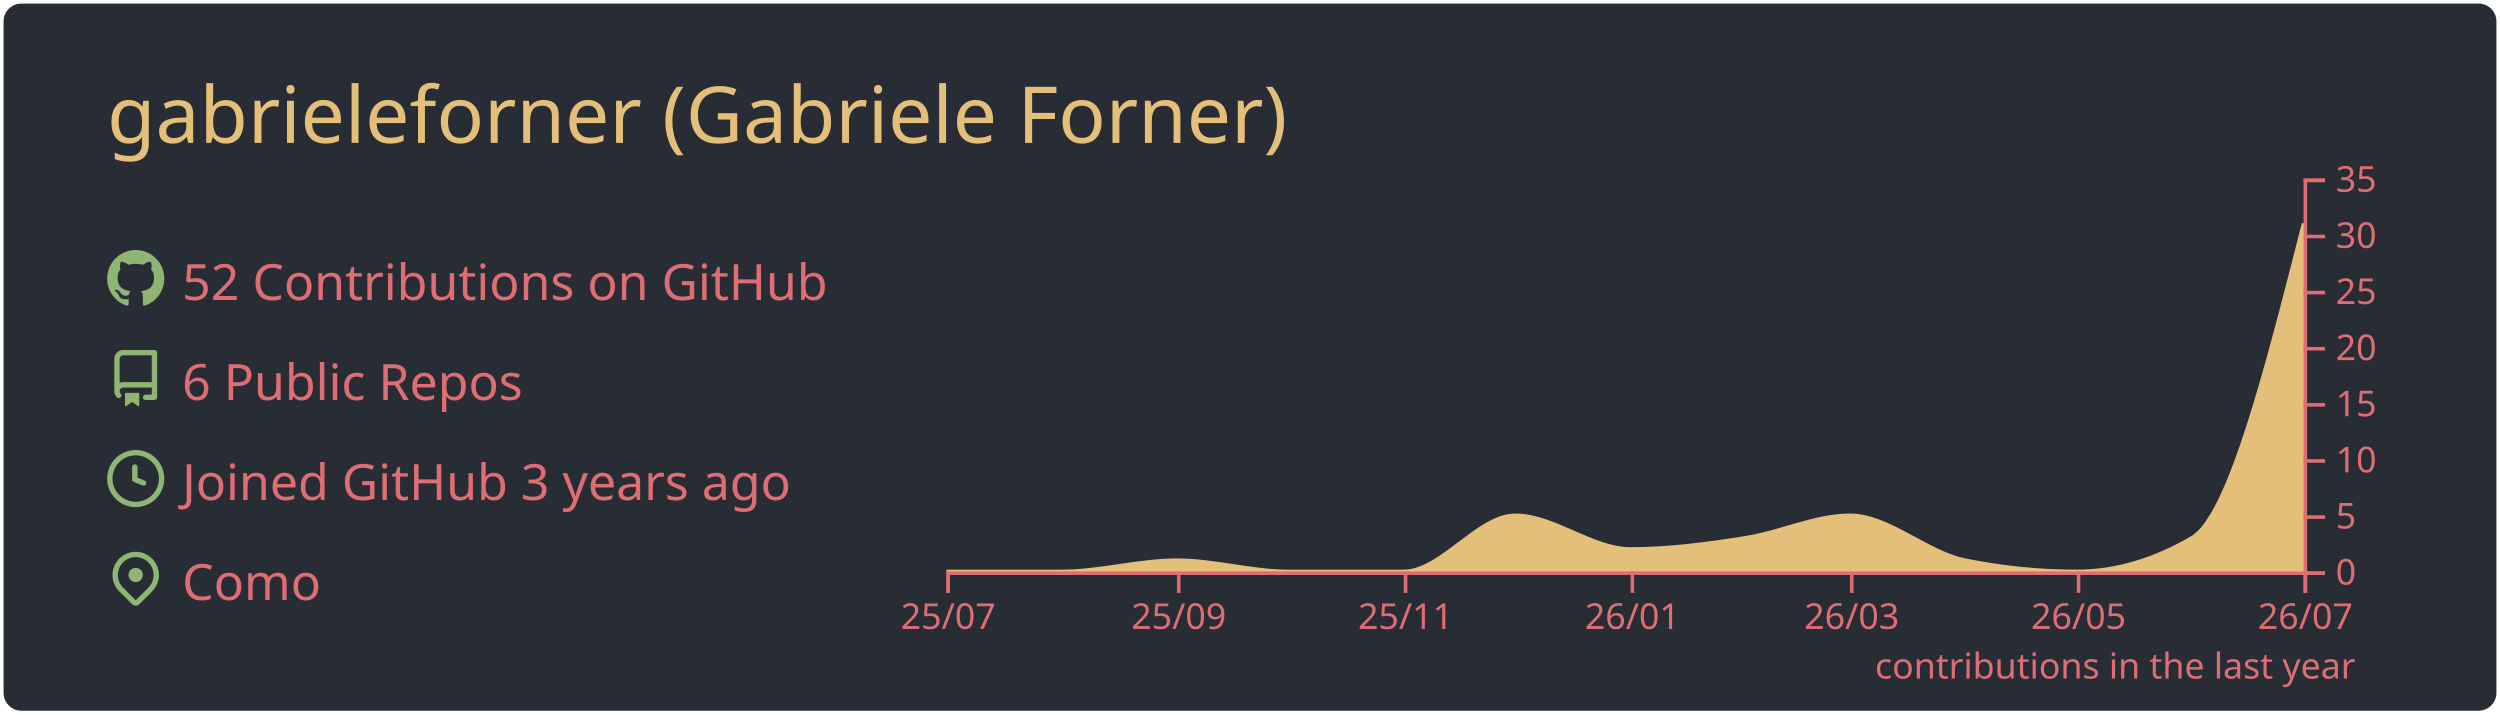
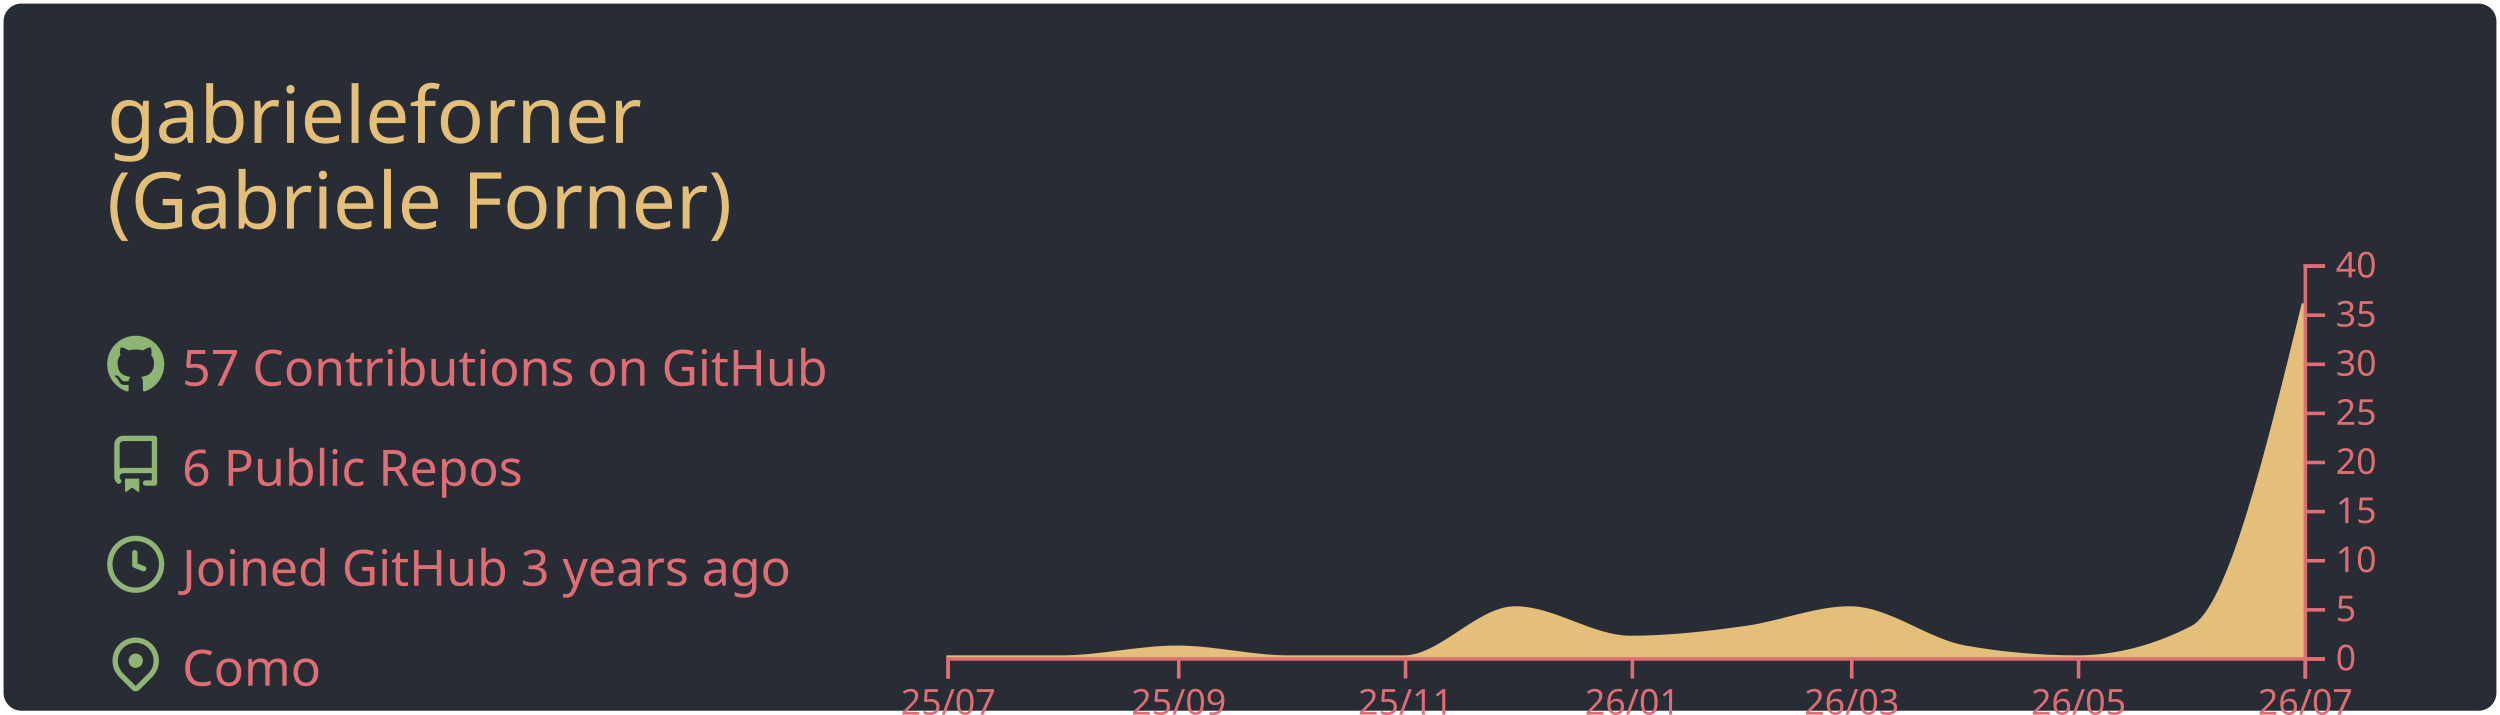
<svg xmlns="http://www.w3.org/2000/svg" width="700" height="200" viewBox="0 0 700 200">
  <style>* {
          font-family: 'Segoe UI', Ubuntu, "Helvetica Neue", Sans-Serif
        }</style>
  <rect x="1" y="1" rx="5" ry="5" height="99%" width="99.714%" stroke="#000000" stroke-width="1" fill="#282c34" stroke-opacity="0" />
-   <text x="30" y="40" style="font-size: 22px; fill: #e4bf7a;">gabrieleforner (Gabriele Forner)</text>
-   <g transform="translate(0,40)">
+   <text x="30" y="40" style="font-size: 22px; fill: #e4bf7a;">gabrieleforner</text>
+   <text x="30" y="64" style="font-size: 22px; fill: #e4bf7a;">(Gabriele Forner)</text>
+   <g transform="translate(0,64)">
    <g transform="translate(30,30)">
      <g transform="translate(0,0)" width="14" height="14" fill="#8eb573">
        <path fill-rule="evenodd" d="M8 0C3.58 0 0 3.58 0 8c0 3.54 2.29 6.53 5.47 7.59.4.07.55-.17.55-.38 0-.19-.01-.82-.01-1.49-2.01.37-2.53-.49-2.69-.94-.09-.23-.48-.94-.82-1.13-.28-.15-.68-.52-.01-.53.63-.01 1.08.58 1.23.82.72 1.21 1.87.87 2.33.66.07-.52.28-.87.51-1.07-1.78-.2-3.64-.89-3.64-3.95 0-.87.31-1.59.82-2.15-.08-.2-.36-1.02.08-2.12 0 0 .67-.21 2.2.82.64-.18 1.32-.27 2-.27.68 0 1.36.09 2 .27 1.53-1.04 2.2-.82 2.2-.82.44 1.1.16 1.92.08 2.12.51.56.82 1.27.82 2.15 0 3.07-1.87 3.75-3.65 3.95.29.25.54.73.54 1.48 0 1.07-.01 1.93-.01 2.2 0 .21.15.46.55.38A8.013 8.013 0 0016 8c0-4.42-3.58-8-8-8z" />
      </g>
      <g transform="translate(0,28)" width="14" height="14" fill="#8eb573">
        <path fill-rule="evenodd" d="M2 2.5A2.5 2.5 0 014.5 0h8.75a.75.75 0 01.75.75v12.5a.75.75 0 01-.75.75h-2.5a.75.75 0 110-1.5h1.75v-2h-8a1 1 0 00-.714 1.7.75.75 0 01-1.072 1.05A2.495 2.495 0 012 11.5v-9zm10.5-1V9h-8c-.356 0-.694.074-1 .208V2.5a1 1 0 011-1h8zM5 12.25v3.25a.25.25 0 00.4.2l1.45-1.087a.25.25 0 01.3 0L8.6 15.7a.25.25 0 00.4-.2v-3.25a.25.25 0 00-.25-.25h-3.5a.25.25 0 00-.25.25z" />
      </g>
      <g transform="translate(0,56)" width="14" height="14" fill="#8eb573">
        <path fill-rule="evenodd" d="M1.5 8a6.5 6.5 0 1113 0 6.5 6.5 0 01-13 0zM8 0a8 8 0 100 16A8 8 0 008 0zm.5 4.75a.75.75 0 00-1.5 0v3.5a.75.75 0 00.471.696l2.5 1a.75.75 0 00.557-1.392L8.5 7.742V4.75z" />
      </g>
      <g transform="translate(0,84)" width="14" height="14" fill="#8eb573">
        <path fill-rule="evenodd" d="M11.536 3.464a5 5 0 010 7.072L8 14.07l-3.536-3.535a5 5 0 117.072-7.072v.001zm1.06 8.132a6.5 6.5 0 10-9.192 0l3.535 3.536a1.5 1.5 0 002.122 0l3.535-3.536zM8 9a2 2 0 100-4 2 2 0 000 4z" />
      </g>
-       <text x="21" y="14" style="fill: #df6d74; font-size: 14px;">52 Contributions on GitHub</text>
+       <text x="21" y="14" style="fill: #df6d74; font-size: 14px;">57 Contributions on GitHub</text>
      <text x="21" y="42" style="fill: #df6d74; font-size: 14px;">6 Public Repos</text>
      <text x="21" y="70" style="fill: #df6d74; font-size: 14px;">Joined GitHub 3 years ago</text>
      <text x="21" y="98" style="fill: #df6d74; font-size: 14px;">Como</text>
    </g>
    <g color="#e4bf7a" transform="translate(295,10)">
-       <path transform="translate(-30,0)" stroke="#e4bf7a" fill="#e4bf7a" opacity="1" d="M0,110C10.758,110,21.516,110,32.274,110C43.032,110,53.79,106.857,64.548,106.857C74.959,106.857,85.37,110,95.781,110C106.539,110,117.297,110,128.055,110C138.466,110,148.877,94.286,159.288,94.286C170.046,94.286,180.804,103.714,191.562,103.714C202.32,103.714,213.078,102.287,223.836,100.571C233.553,99.021,243.269,94.286,252.986,94.286C263.744,94.286,274.502,104.692,285.26,106.857C295.671,108.952,306.082,110,316.493,110C327.251,110,338.009,106.857,348.767,100.571C359.178,94.488,369.589,53.53,380,12.571L380,110C369.589,110,359.178,110,348.767,110C338.009,110,327.251,110,316.493,110C306.082,110,295.671,110,285.26,110C274.502,110,263.744,110,252.986,110C243.269,110,233.553,110,223.836,110C213.078,110,202.32,110,191.562,110C180.804,110,170.046,110,159.288,110C148.877,110,138.466,110,128.055,110C117.297,110,106.539,110,95.781,110C85.37,110,74.959,110,64.548,110C53.79,110,43.032,110,32.274,110C21.516,110,10.758,110,0,110Z" />
+       <path transform="translate(-30,0)" stroke="#e4bf7a" fill="#e4bf7a" opacity="1" d="M0,110C10.758,110,21.516,110,32.274,110C43.032,110,53.79,107.25,64.548,107.25C74.959,107.25,85.37,110,95.781,110C106.539,110,117.297,110,128.055,110C138.466,110,148.877,96.25,159.288,96.25C170.046,96.25,180.804,104.5,191.562,104.5C202.32,104.5,213.078,103.252,223.836,101.75C233.553,100.394,243.269,96.25,252.986,96.25C263.744,96.25,274.502,105.356,285.26,107.25C295.671,109.083,306.082,110,316.493,110C327.251,110,338.009,107.25,348.767,101.75C359.178,96.427,369.589,53.714,380,11L380,110C369.589,110,359.178,110,348.767,110C338.009,110,327.251,110,316.493,110C306.082,110,295.671,110,285.26,110C274.502,110,263.744,110,252.986,110C243.269,110,233.553,110,223.836,110C213.078,110,202.32,110,191.562,110C180.804,110,170.046,110,159.288,110C148.877,110,138.466,110,128.055,110C117.297,110,106.539,110,95.781,110C85.37,110,74.959,110,64.548,110C53.79,110,43.032,110,32.274,110C21.516,110,10.758,110,0,110Z" />
      <g color="#df6d74" transform="translate(-30,110)" fill="none" font-size="10" font-family="sans-serif" text-anchor="middle">
        <path class="domain" stroke="currentColor" d="M0.5,6V0.5H380.5V6" />
        <g class="tick" opacity="1" transform="translate(0.5,0)">
          <line stroke="currentColor" y2="6" />
          <text fill="currentColor" y="9" dy="0.71em">25/07</text>
        </g>
        <g class="tick" opacity="1" transform="translate(65.04795,0)">
          <line stroke="currentColor" y2="6" />
          <text fill="currentColor" y="9" dy="0.71em">25/09</text>
        </g>
        <g class="tick" opacity="1" transform="translate(128.5548,0)">
          <line stroke="currentColor" y2="6" />
          <text fill="currentColor" y="9" dy="0.71em">25/11</text>
        </g>
        <g class="tick" opacity="1" transform="translate(192.0616,0)">
          <line stroke="currentColor" y2="6" />
          <text fill="currentColor" y="9" dy="0.71em">26/01</text>
        </g>
        <g class="tick" opacity="1" transform="translate(253.4863,0)">
          <line stroke="currentColor" y2="6" />
          <text fill="currentColor" y="9" dy="0.71em">26/03</text>
        </g>
        <g class="tick" opacity="1" transform="translate(316.9932,0)">
          <line stroke="currentColor" y2="6" />
          <text fill="currentColor" y="9" dy="0.71em">26/05</text>
        </g>
        <g class="tick" opacity="1" transform="translate(380.5,0)">
          <line stroke="currentColor" y2="6" />
          <text fill="currentColor" y="9" dy="0.71em">26/07</text>
        </g>
      </g>
      <g color="#df6d74" transform="translate(350,0)" fill="none" font-size="10" font-family="sans-serif" text-anchor="start">
        <path class="domain" stroke="currentColor" d="M6,110.5H0.5V0.5H6" />
        <g class="tick" opacity="1" transform="translate(0,110.5)">
          <line stroke="currentColor" x2="6" />
          <text fill="currentColor" x="9" dy="0.32em">0</text>
        </g>
-         <g class="tick" opacity="1" transform="translate(0,94.78571)">
+         <g class="tick" opacity="1" transform="translate(0,96.75)">
          <line stroke="currentColor" x2="6" />
          <text fill="currentColor" x="9" dy="0.32em">5</text>
        </g>
-         <g class="tick" opacity="1" transform="translate(0,79.07143)">
+         <g class="tick" opacity="1" transform="translate(0,83)">
          <line stroke="currentColor" x2="6" />
          <text fill="currentColor" x="9" dy="0.32em">10</text>
        </g>
-         <g class="tick" opacity="1" transform="translate(0,63.35714)">
+         <g class="tick" opacity="1" transform="translate(0,69.25)">
          <line stroke="currentColor" x2="6" />
          <text fill="currentColor" x="9" dy="0.32em">15</text>
        </g>
-         <g class="tick" opacity="1" transform="translate(0,47.64286)">
+         <g class="tick" opacity="1" transform="translate(0,55.5)">
          <line stroke="currentColor" x2="6" />
          <text fill="currentColor" x="9" dy="0.32em">20</text>
        </g>
-         <g class="tick" opacity="1" transform="translate(0,31.92857)">
+         <g class="tick" opacity="1" transform="translate(0,41.75)">
          <line stroke="currentColor" x2="6" />
          <text fill="currentColor" x="9" dy="0.32em">25</text>
        </g>
-         <g class="tick" opacity="1" transform="translate(0,16.21429)">
+         <g class="tick" opacity="1" transform="translate(0,28)">
          <line stroke="currentColor" x2="6" />
          <text fill="currentColor" x="9" dy="0.32em">30</text>
        </g>
+         <g class="tick" opacity="1" transform="translate(0,14.25)">
+           <line stroke="currentColor" x2="6" />
+           <text fill="currentColor" x="9" dy="0.32em">35</text>
+         </g>
        <g class="tick" opacity="1" transform="translate(0,0.5)">
          <line stroke="currentColor" x2="6" />
-           <text fill="currentColor" x="9" dy="0.32em">35</text>
+           <text fill="currentColor" x="9" dy="0.32em">40</text>
        </g>
      </g>
      <g>
        <text y="140" x="230" style="fill: #df6d74; font-size: 10px;">contributions in the last year</text>
      </g>
    </g>
  </g>
</svg>
